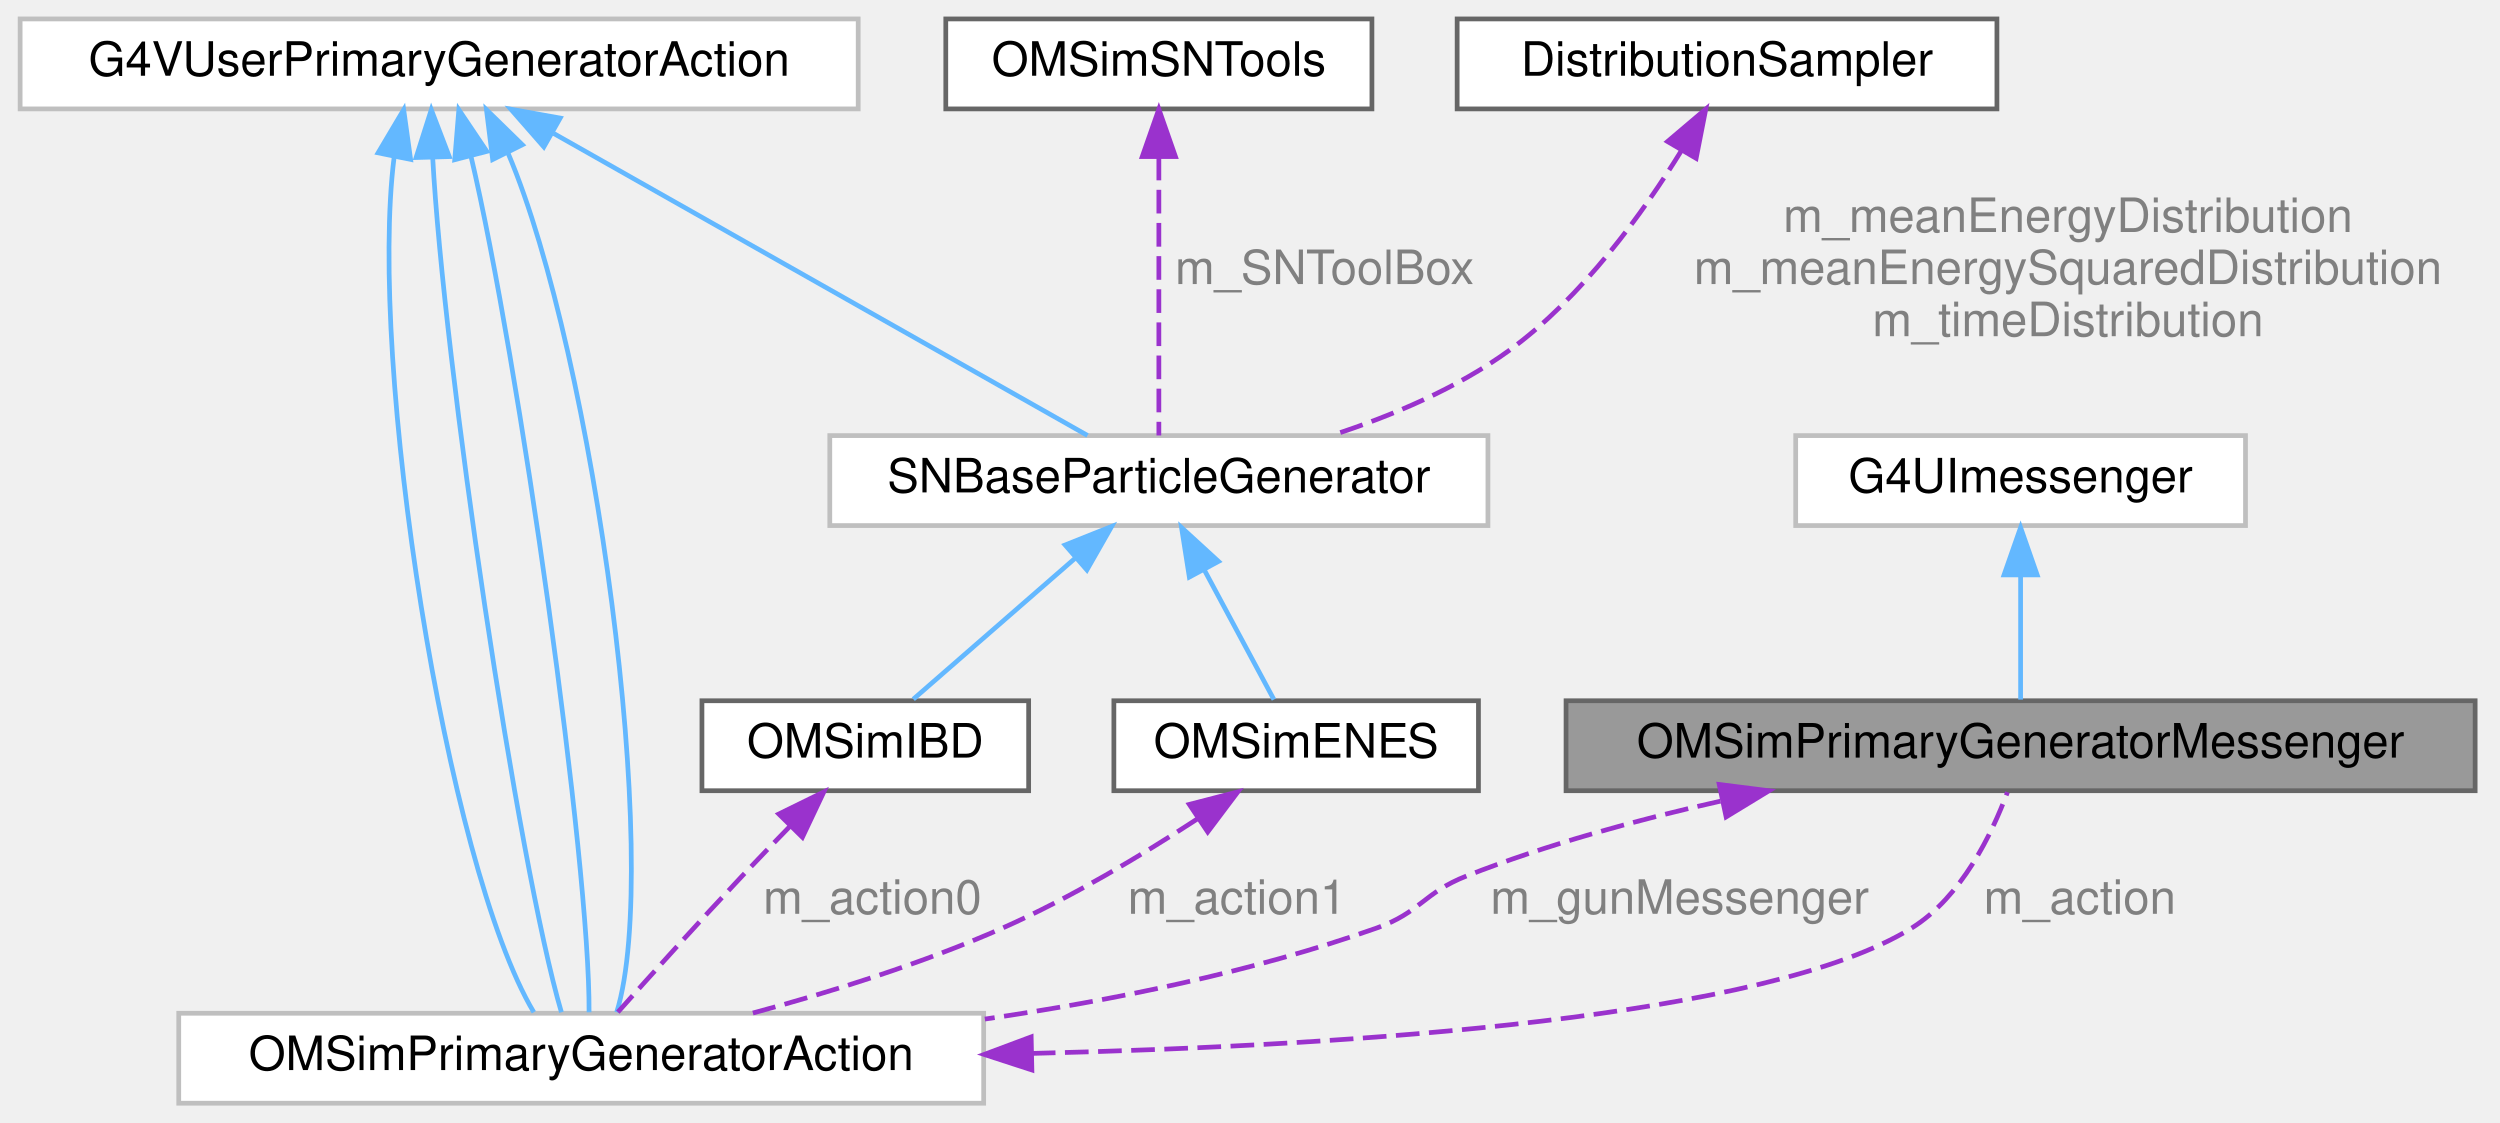
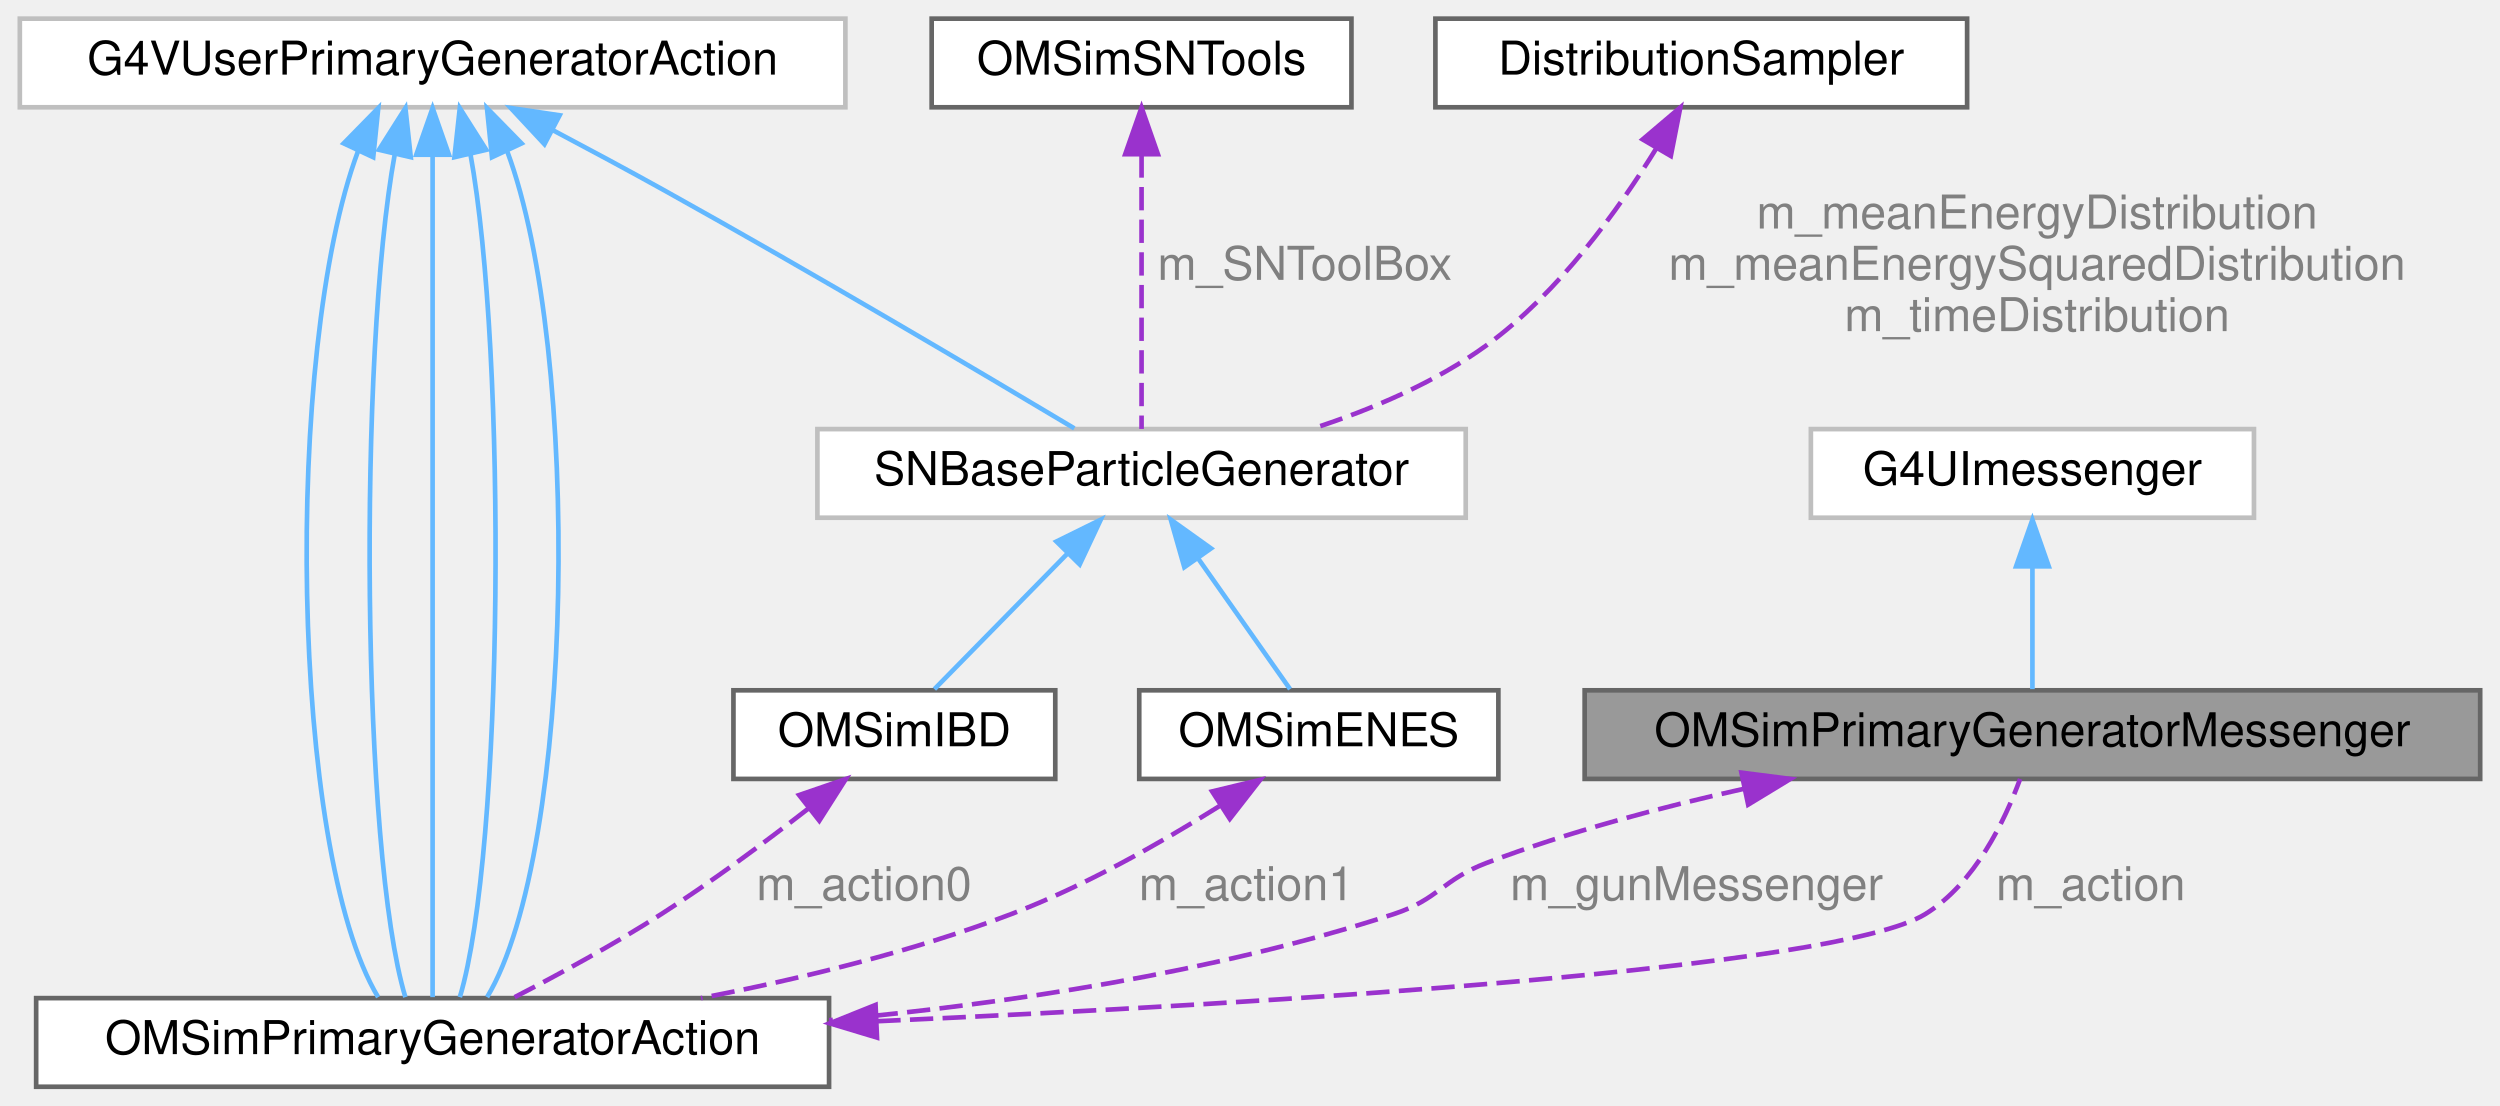
- <svg xmlns="http://www.w3.org/2000/svg" xmlns:xlink="http://www.w3.org/1999/xlink" width="528pt" height="237pt" viewBox="0.00 0.00 527.50 237.00">
+ <svg xmlns="http://www.w3.org/2000/svg" xmlns:xlink="http://www.w3.org/1999/xlink" width="536pt" height="237pt" viewBox="0.00 0.00 535.50 237.00">
  <g id="graph0" class="graph" transform="scale(1 1) rotate(0) translate(4 233)">
    <g id="Node000001" class="node">
      <g id="a_Node000001">
        <a xlink:title=" ">
-           <polygon fill="#999999" stroke="#666666" points="518.5,-85 326.5,-85 326.5,-66 518.5,-66 518.5,-85" />
-           <text text-anchor="middle" x="422.5" y="-73" font-family="Helvetica,sans-Serif" font-size="10.00">OMSimPrimaryGeneratorMessenger</text>
+           <polygon fill="#999999" stroke="#666666" points="527.5,-85 335.5,-85 335.5,-66 527.5,-66 527.5,-85" />
+           <text text-anchor="middle" x="431.5" y="-73" font-family="Helvetica,sans-Serif" font-size="10.00">OMSimPrimaryGeneratorMessenger</text>
        </a>
      </g>
    </g>
    <g id="Node000003" class="node">
      <g id="a_Node000003">
-         <a xlink:href="class_o_m_sim_primary_generator_action.html" target="_top" xlink:title=" ">
-           <polygon fill="white" stroke="#bfbfbf" points="203.5,-19 33.5,-19 33.5,0 203.5,0 203.5,-19" />
-           <text text-anchor="middle" x="118.5" y="-7" font-family="Helvetica,sans-Serif" font-size="10.00">OMSimPrimaryGeneratorAction</text>
-         </a>
-       </g>
-     </g>
-     <g id="edge14_Node000003_Node000001" class="edge">
-       <g id="a_edge14_Node000003_Node000001">
-         <a xlink:title=" ">
-           <path fill="none" stroke="#9a32cd" stroke-dasharray="5,2" d="M359.12,-63.8C341.44,-59.84 322.44,-54.64 305.5,-48 296.42,-44.44 295.7,-40.26 286.5,-37 260.34,-27.73 230.74,-21.69 203.75,-17.77" />
-           <polygon fill="#9a32cd" stroke="#9a32cd" points="358.85,-67.32 369.36,-65.99 360.31,-60.47 358.85,-67.32" />
-         </a>
-       </g>
-       <text text-anchor="middle" x="350.5" y="-40" font-family="Helvetica,sans-Serif" font-size="10.00" fill="grey"> m_gunMessenger</text>
+         <a xlink:href="class_o_m_sim_primary_generator_action.html" target="_top" xlink:title="Generates primary particles for WavePID simulation.">
+           <polygon fill="white" stroke="#666666" points="173.5,-19 3.5,-19 3.5,0 173.5,0 173.5,-19" />
+           <text text-anchor="middle" x="88.5" y="-7" font-family="Helvetica,sans-Serif" font-size="10.00">OMSimPrimaryGeneratorAction</text>
+         </a>
+       </g>
+     </g>
+     <g id="edge15_Node000003_Node000001" class="edge">
+       <g id="a_edge15_Node000003_Node000001">
+         <a xlink:title=" ">
+           <path fill="none" stroke="#9a32cd" stroke-dasharray="5,2" d="M369.73,-63.9C351.63,-59.89 332,-54.64 314.5,-48 305.02,-44.4 304.14,-40.15 294.5,-37 255.85,-24.39 211.28,-17.75 173.51,-14.26" />
+           <polygon fill="#9a32cd" stroke="#9a32cd" points="369.11,-67.34 379.62,-66 370.56,-60.49 369.11,-67.34" />
+         </a>
+       </g>
+       <text text-anchor="middle" x="359.5" y="-40" font-family="Helvetica,sans-Serif" font-size="10.00" fill="grey"> m_gunMessenger</text>
    </g>
    <g id="Node000002" class="node">
      <g id="a_Node000002">
        <a xlink:title=" ">
-           <polygon fill="white" stroke="#bfbfbf" points="470,-141 375,-141 375,-122 470,-122 470,-141" />
-           <text text-anchor="middle" x="422.5" y="-129" font-family="Helvetica,sans-Serif" font-size="10.00">G4UImessenger</text>
+           <polygon fill="white" stroke="#bfbfbf" points="479,-141 384,-141 384,-122 479,-122 479,-141" />
+           <text text-anchor="middle" x="431.5" y="-129" font-family="Helvetica,sans-Serif" font-size="10.00">G4UImessenger</text>
        </a>
      </g>
    </g>
    <g id="edge1_Node000001_Node000002" class="edge">
      <g id="a_edge1_Node000001_Node000002">
        <a xlink:title=" ">
-           <path fill="none" stroke="#63b8ff" d="M422.5,-111.3C422.5,-102.41 422.5,-92.28 422.5,-85.25" />
-           <polygon fill="#63b8ff" stroke="#63b8ff" points="419,-111.58 422.5,-121.58 426,-111.58 419,-111.58" />
+           <path fill="none" stroke="#63b8ff" d="M431.5,-111.3C431.5,-102.41 431.5,-92.28 431.5,-85.25" />
+           <polygon fill="#63b8ff" stroke="#63b8ff" points="428,-111.58 431.5,-121.58 435,-111.58 428,-111.58" />
        </a>
      </g>
    </g>
    <g id="edge2_Node000001_Node000003" class="edge">
      <g id="a_edge2_Node000001_Node000003">
        <a xlink:title=" ">
-           <path fill="none" stroke="#9a32cd" stroke-dasharray="5,2" d="M213.67,-10.52C282.79,-12.17 369.28,-18.16 399.5,-37 410,-43.54 416.42,-56.82 419.72,-65.69" />
-           <polygon fill="#9a32cd" stroke="#9a32cd" points="213.68,-7.02 203.6,-10.3 213.53,-14.01 213.68,-7.02" />
-         </a>
-       </g>
-       <text text-anchor="middle" x="435" y="-40" font-family="Helvetica,sans-Serif" font-size="10.00" fill="grey"> m_action</text>
+           <path fill="none" stroke="#9a32cd" stroke-dasharray="5,2" d="M183.85,-14.05C271.18,-18 389.66,-25.41 408.5,-37 419.17,-43.56 425.61,-57.11 428.86,-65.99" />
+           <polygon fill="#9a32cd" stroke="#9a32cd" points="183.78,-10.54 173.63,-13.6 183.47,-17.54 183.78,-10.54" />
+         </a>
+       </g>
+       <text text-anchor="middle" x="444" y="-40" font-family="Helvetica,sans-Serif" font-size="10.00" fill="grey"> m_action</text>
    </g>
    <g id="Node000004" class="node">
      <g id="a_Node000004">
        <a xlink:title=" ">
          <polygon fill="white" stroke="#bfbfbf" points="177,-229 0,-229 0,-210 177,-210 177,-229" />
          <text text-anchor="middle" x="88.5" y="-217" font-family="Helvetica,sans-Serif" font-size="10.00">G4VUserPrimaryGeneratorAction</text>
        </a>
      </g>
    </g>
    <g id="edge3_Node000003_Node000004" class="edge">
      <g id="a_edge3_Node000003_Node000004">
        <a xlink:title=" ">
-           <path fill="none" stroke="#63b8ff" d="M78.99,-199.8C73.47,-156.43 89.93,-50.32 108.49,-19.21" />
-           <polygon fill="#63b8ff" stroke="#63b8ff" points="75.6,-200.72 81.01,-209.83 82.47,-199.33 75.6,-200.72" />
+           <path fill="none" stroke="#63b8ff" d="M72.53,-200.63C56.51,-157.79 57.94,-50.52 76.82,-19.21" />
+           <polygon fill="#63b8ff" stroke="#63b8ff" points="69.43,-202.26 76.85,-209.83 75.77,-199.29 69.43,-202.26" />
        </a>
      </g>
    </g>
    <g id="edge4_Node000003_Node000004" class="edge">
      <g id="a_edge4_Node000003_Node000004">
        <a xlink:title=" ">
-           <path fill="none" stroke="#63b8ff" d="M87.13,-199.8C89.46,-156.43 105.15,-50.32 114.32,-19.21" />
-           <polygon fill="#63b8ff" stroke="#63b8ff" points="83.63,-199.73 86.84,-209.83 90.63,-199.93 83.63,-199.73" />
+           <path fill="none" stroke="#63b8ff" d="M80.41,-200.08C72.51,-156.89 73.26,-50.39 82.66,-19.21" />
+           <polygon fill="#63b8ff" stroke="#63b8ff" points="77,-200.88 82.67,-209.83 83.82,-199.3 77,-200.88" />
        </a>
      </g>
    </g>
    <g id="edge5_Node000003_Node000004" class="edge">
      <g id="a_edge5_Node000003_Node000004">
        <a xlink:title=" ">
-           <path fill="none" stroke="#63b8ff" d="M95.2,-200.08C105.38,-156.89 120.37,-50.39 120.16,-19.21" />
-           <polygon fill="#63b8ff" stroke="#63b8ff" points="91.79,-199.27 92.66,-209.83 98.57,-201.03 91.79,-199.27" />
+           <path fill="none" stroke="#63b8ff" d="M88.5,-199.8C88.5,-156.43 88.5,-50.32 88.5,-19.21" />
+           <polygon fill="#63b8ff" stroke="#63b8ff" points="85,-199.83 88.5,-209.83 92,-199.83 85,-199.83" />
        </a>
      </g>
    </g>
    <g id="edge6_Node000003_Node000004" class="edge">
      <g id="a_edge6_Node000003_Node000004">
        <a xlink:title=" ">
-           <path fill="none" stroke="#63b8ff" d="M103.06,-200.63C121.25,-157.79 135.65,-50.52 126,-19.21" />
-           <polygon fill="#63b8ff" stroke="#63b8ff" points="99.8,-199.31 98.49,-209.83 106.07,-202.43 99.8,-199.31" />
+           <path fill="none" stroke="#63b8ff" d="M96.59,-200.08C104.49,-156.89 103.74,-50.39 94.34,-19.21" />
+           <polygon fill="#63b8ff" stroke="#63b8ff" points="93.18,-199.3 94.33,-209.83 100,-200.88 93.18,-199.3" />
+         </a>
+       </g>
+     </g>
+     <g id="edge7_Node000003_Node000004" class="edge">
+       <g id="a_edge7_Node000003_Node000004">
+         <a xlink:title=" ">
+           <path fill="none" stroke="#63b8ff" d="M104.47,-200.63C120.49,-157.79 119.06,-50.52 100.18,-19.21" />
+           <polygon fill="#63b8ff" stroke="#63b8ff" points="101.23,-199.29 100.15,-209.83 107.57,-202.26 101.23,-199.29" />
        </a>
      </g>
    </g>
    <g id="Node000006" class="node">
      <g id="a_Node000006">
        <a xlink:href="class_s_n_base_particle_generator.html" target="_top" xlink:title=" ">
          <polygon fill="white" stroke="#bfbfbf" points="310,-141 171,-141 171,-122 310,-122 310,-141" />
          <text text-anchor="middle" x="240.5" y="-129" font-family="Helvetica,sans-Serif" font-size="10.00">SNBaseParticleGenerator</text>
        </a>
      </g>
    </g>
-     <g id="edge9_Node000006_Node000004" class="edge">
-       <g id="a_edge9_Node000006_Node000004">
-         <a xlink:title=" ">
-           <path fill="none" stroke="#63b8ff" d="M112.68,-204.82C144.38,-186.88 199.07,-155.94 225.43,-141.03" />
-           <polygon fill="#63b8ff" stroke="#63b8ff" points="110.61,-201.97 103.63,-209.94 114.06,-208.06 110.61,-201.97" />
+     <g id="edge10_Node000006_Node000004" class="edge">
+       <g id="a_edge10_Node000006_Node000004">
+         <a xlink:title=" ">
+           <path fill="none" stroke="#63b8ff" d="M114.3,-205.08C122.11,-200.95 130.69,-196.35 138.5,-192 170.03,-174.46 206.42,-152.91 226.08,-141.16" />
+           <polygon fill="#63b8ff" stroke="#63b8ff" points="112.48,-202.08 105.26,-209.84 115.74,-208.28 112.48,-202.08" />
        </a>
      </g>
    </g>
    <g id="Node000005" class="node">
      <g id="a_Node000005">
        <a xlink:href="class_o_m_sim_i_b_d.html" target="_top" xlink:title="Class in charge of generating positrons from IBD of supernova antineutrino interactions.">
-           <polygon fill="white" stroke="#666666" points="213,-85 144,-85 144,-66 213,-66 213,-85" />
-           <text text-anchor="middle" x="178.5" y="-73" font-family="Helvetica,sans-Serif" font-size="10.00">OMSimIBD</text>
-         </a>
-       </g>
-     </g>
-     <g id="edge7_Node000003_Node000005" class="edge">
-       <g id="a_edge7_Node000003_Node000005">
-         <a xlink:title=" ">
-           <path fill="none" stroke="#9a32cd" stroke-dasharray="5,2" d="M162.72,-58.62C159.33,-55.15 155.77,-51.47 152.5,-48 143.33,-38.28 133.07,-26.88 126.24,-19.23" />
-           <polygon fill="#9a32cd" stroke="#9a32cd" points="160.23,-61.08 169.75,-65.75 165.22,-56.17 160.23,-61.08" />
-         </a>
-       </g>
-       <text text-anchor="middle" x="180" y="-40" font-family="Helvetica,sans-Serif" font-size="10.00" fill="grey"> m_action0</text>
-     </g>
-     <g id="edge8_Node000005_Node000006" class="edge">
-       <g id="a_edge8_Node000005_Node000006">
-         <a xlink:title=" ">
-           <path fill="none" stroke="#63b8ff" d="M222.75,-115.04C211.69,-105.41 197.87,-93.37 188.64,-85.33" />
-           <polygon fill="#63b8ff" stroke="#63b8ff" points="220.7,-117.9 230.54,-121.82 225.3,-112.62 220.7,-117.9" />
+           <polygon fill="white" stroke="#666666" points="222,-85 153,-85 153,-66 222,-66 222,-85" />
+           <text text-anchor="middle" x="187.5" y="-73" font-family="Helvetica,sans-Serif" font-size="10.00">OMSimIBD</text>
+         </a>
+       </g>
+     </g>
+     <g id="edge8_Node000003_Node000005" class="edge">
+       <g id="a_edge8_Node000003_Node000005">
+         <a xlink:title=" ">
+           <path fill="none" stroke="#9a32cd" stroke-dasharray="5,2" d="M169.03,-59.62C159.79,-52.44 148.3,-43.92 137.5,-37 127.4,-30.53 115.59,-24.11 106.09,-19.21" />
+           <polygon fill="#9a32cd" stroke="#9a32cd" points="167.08,-62.54 177.1,-65.98 171.41,-57.04 167.08,-62.54" />
+         </a>
+       </g>
+       <text text-anchor="middle" x="181" y="-40" font-family="Helvetica,sans-Serif" font-size="10.00" fill="grey"> m_action0</text>
+     </g>
+     <g id="edge9_Node000005_Node000006" class="edge">
+       <g id="a_edge9_Node000005_Node000006">
+         <a xlink:title=" ">
+           <path fill="none" stroke="#63b8ff" d="M224.52,-114.22C215.18,-104.7 203.75,-93.06 196.09,-85.25" />
+           <polygon fill="#63b8ff" stroke="#63b8ff" points="222.25,-116.9 231.75,-121.58 227.24,-111.99 222.25,-116.9" />
        </a>
      </g>
    </g>
    <g id="Node000009" class="node">
      <g id="a_Node000009">
        <a xlink:href="class_o_m_sim_e_n_e_s.html" target="_top" xlink:title="Class in charge of generating electrons from Electron-electron_Neutrino Elastic Scattering (ENES) nu_...">
-           <polygon fill="white" stroke="#666666" points="308,-85 231,-85 231,-66 308,-66 308,-85" />
-           <text text-anchor="middle" x="269.5" y="-73" font-family="Helvetica,sans-Serif" font-size="10.00">OMSimENES</text>
-         </a>
-       </g>
-     </g>
-     <g id="edge13_Node000009_Node000006" class="edge">
-       <g id="a_edge13_Node000009_Node000006">
-         <a xlink:title=" ">
-           <path fill="none" stroke="#63b8ff" d="M250.18,-112.48C255.1,-103.32 260.86,-92.59 264.8,-85.25" />
-           <polygon fill="#63b8ff" stroke="#63b8ff" points="246.94,-111.12 245.29,-121.58 253.1,-114.43 246.94,-111.12" />
+           <polygon fill="white" stroke="#666666" points="317,-85 240,-85 240,-66 317,-66 317,-85" />
+           <text text-anchor="middle" x="278.5" y="-73" font-family="Helvetica,sans-Serif" font-size="10.00">OMSimENES</text>
+         </a>
+       </g>
+     </g>
+     <g id="edge14_Node000009_Node000006" class="edge">
+       <g id="a_edge14_Node000009_Node000006">
+         <a xlink:title=" ">
+           <path fill="none" stroke="#63b8ff" d="M252.56,-113.36C259.14,-104 267.01,-92.83 272.34,-85.25" />
+           <polygon fill="#63b8ff" stroke="#63b8ff" points="249.67,-111.39 246.77,-121.58 255.39,-115.42 249.67,-111.39" />
        </a>
      </g>
    </g>
    <g id="Node000007" class="node">
      <g id="a_Node000007">
        <a xlink:href="class_o_m_sim_s_n_tools.html" target="_top" xlink:title="Provides utility methods for generating ENES and IBD interactions.">
          <polygon fill="white" stroke="#666666" points="285.5,-229 195.5,-229 195.5,-210 285.5,-210 285.5,-229" />
          <text text-anchor="middle" x="240.5" y="-217" font-family="Helvetica,sans-Serif" font-size="10.00">OMSimSNTools</text>
        </a>
      </g>
    </g>
-     <g id="edge10_Node000006_Node000007" class="edge">
-       <g id="a_edge10_Node000006_Node000007">
+     <g id="edge11_Node000006_Node000007" class="edge">
+       <g id="a_edge11_Node000006_Node000007">
        <a xlink:title=" ">
          <path fill="none" stroke="#9a32cd" stroke-dasharray="5,2" d="M240.5,-199.91C240.5,-181.67 240.5,-154.65 240.5,-141.03" />
          <polygon fill="#9a32cd" stroke="#9a32cd" points="237,-199.94 240.5,-209.94 244,-199.94 237,-199.94" />
        </a>
      </g>
      <text text-anchor="middle" x="275.5" y="-173" font-family="Helvetica,sans-Serif" font-size="10.00" fill="grey"> m_SNToolBox</text>
    </g>
    <g id="Node000008" class="node">
      <g id="a_Node000008">
        <a xlink:href="class_distribution_sampler.html" target="_top" xlink:title="Utility class for sampling from a given distribution using the inverse cumulative function and interp...">
          <polygon fill="white" stroke="#666666" points="417.5,-229 303.5,-229 303.5,-210 417.5,-210 417.5,-229" />
          <text text-anchor="middle" x="360.5" y="-217" font-family="Helvetica,sans-Serif" font-size="10.00">DistributionSampler</text>
        </a>
      </g>
    </g>
-     <g id="edge11_Node000006_Node000008" class="edge">
-       <g id="a_edge11_Node000006_Node000008">
+     <g id="edge12_Node000006_Node000008" class="edge">
+       <g id="a_edge12_Node000006_Node000008">
        <a xlink:title=" ">
          <path fill="none" stroke="#9a32cd" stroke-dasharray="5,2" d="M350.94,-201.31C342.8,-188.09 329.97,-170.24 314.5,-159 303.46,-150.98 289.75,-145.18 277.15,-141.09" />
          <polygon fill="#9a32cd" stroke="#9a32cd" points="347.93,-203.11 356.01,-209.96 353.97,-199.56 347.93,-203.11" />
        </a>
      </g>
      <text text-anchor="middle" x="432.5" y="-184" font-family="Helvetica,sans-Serif" font-size="10.00" fill="grey"> m_meanEnergyDistribution</text>
      <text text-anchor="middle" x="432.5" y="-173" font-family="Helvetica,sans-Serif" font-size="10.00" fill="grey">m_meanEnergySquaredDistribution</text>
      <text text-anchor="middle" x="432.5" y="-162" font-family="Helvetica,sans-Serif" font-size="10.00" fill="grey">m_timeDistribution</text>
    </g>
-     <g id="edge12_Node000003_Node000009" class="edge">
-       <g id="a_edge12_Node000003_Node000009">
-         <a xlink:title=" ">
-           <path fill="none" stroke="#9a32cd" stroke-dasharray="5,2" d="M248.61,-60.03C236.92,-52.41 221.84,-43.35 207.5,-37 190.69,-29.56 171.21,-23.49 154.76,-19.05" />
-           <polygon fill="#9a32cd" stroke="#9a32cd" points="246.93,-63.11 257.19,-65.76 250.82,-57.29 246.93,-63.11" />
-         </a>
-       </g>
-       <text text-anchor="middle" x="257" y="-40" font-family="Helvetica,sans-Serif" font-size="10.00" fill="grey"> m_action1</text>
+     <g id="edge13_Node000003_Node000009" class="edge">
+       <g id="a_edge13_Node000003_Node000009">
+         <a xlink:title=" ">
+           <path fill="none" stroke="#9a32cd" stroke-dasharray="5,2" d="M257.18,-60.16C244.64,-52.3 228.2,-42.98 212.5,-37 191.41,-28.97 167.33,-23.13 146.04,-19" />
+           <polygon fill="#9a32cd" stroke="#9a32cd" points="255.63,-63.32 265.93,-65.8 259.42,-57.44 255.63,-63.32" />
+         </a>
+       </g>
+       <text text-anchor="middle" x="263" y="-40" font-family="Helvetica,sans-Serif" font-size="10.00" fill="grey"> m_action1</text>
    </g>
  </g>
</svg>
